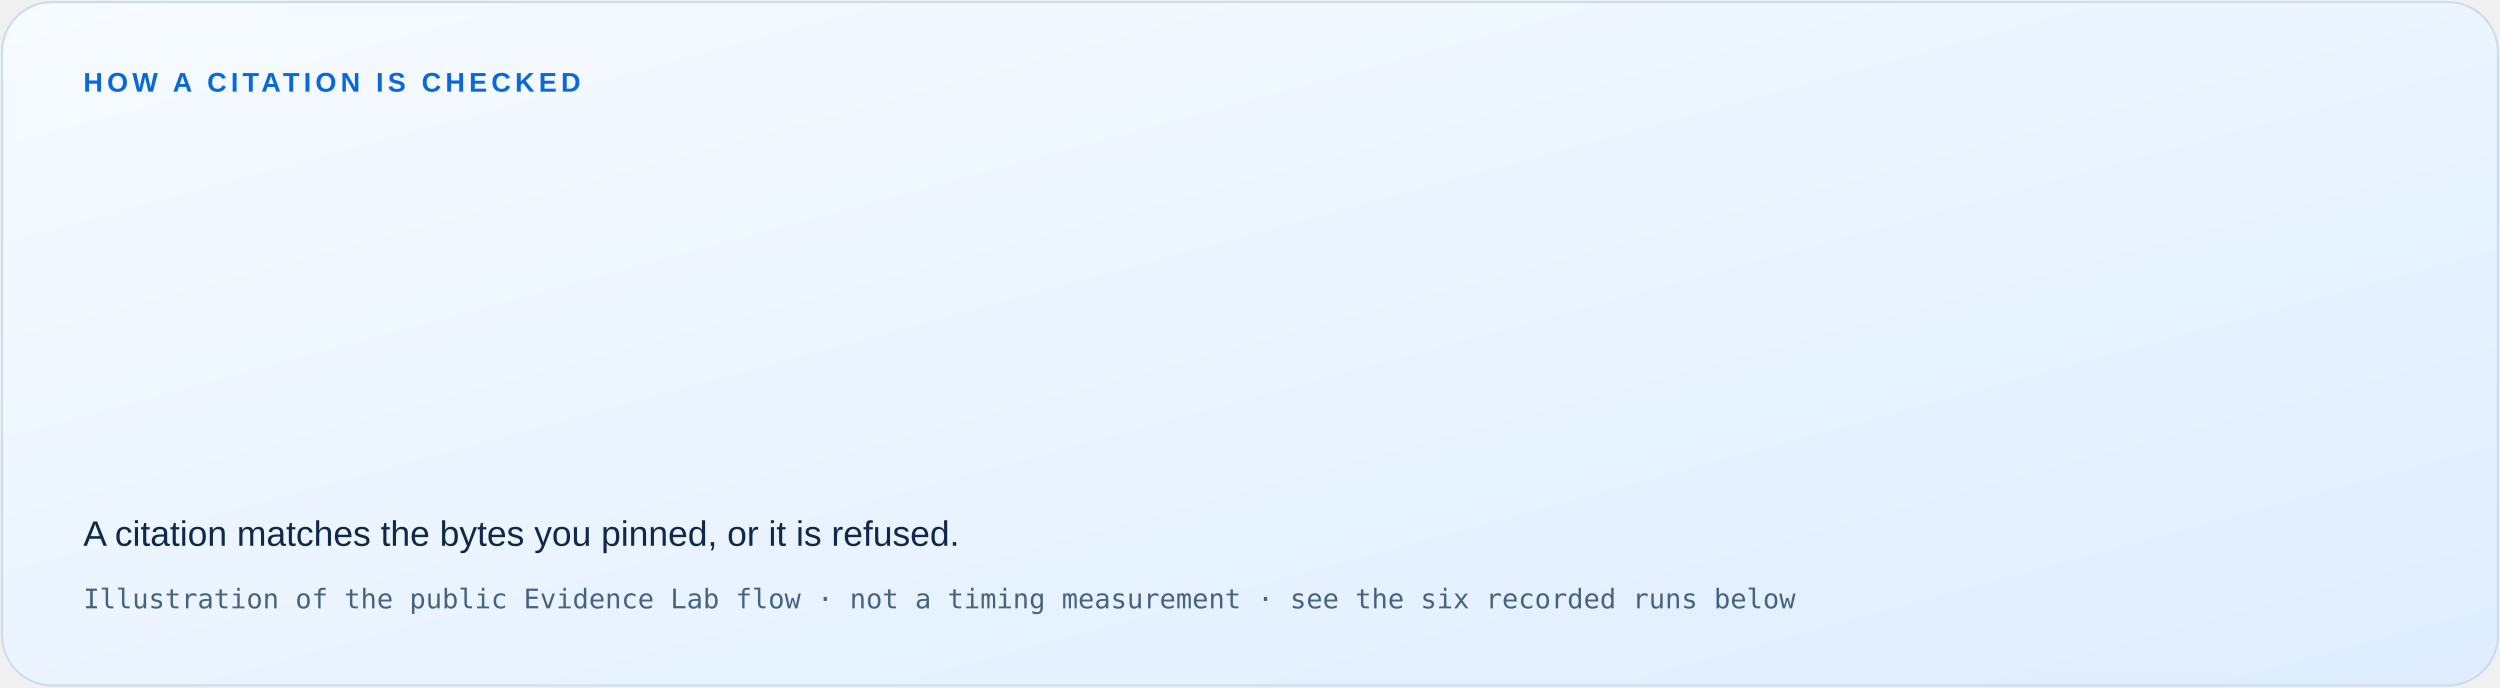
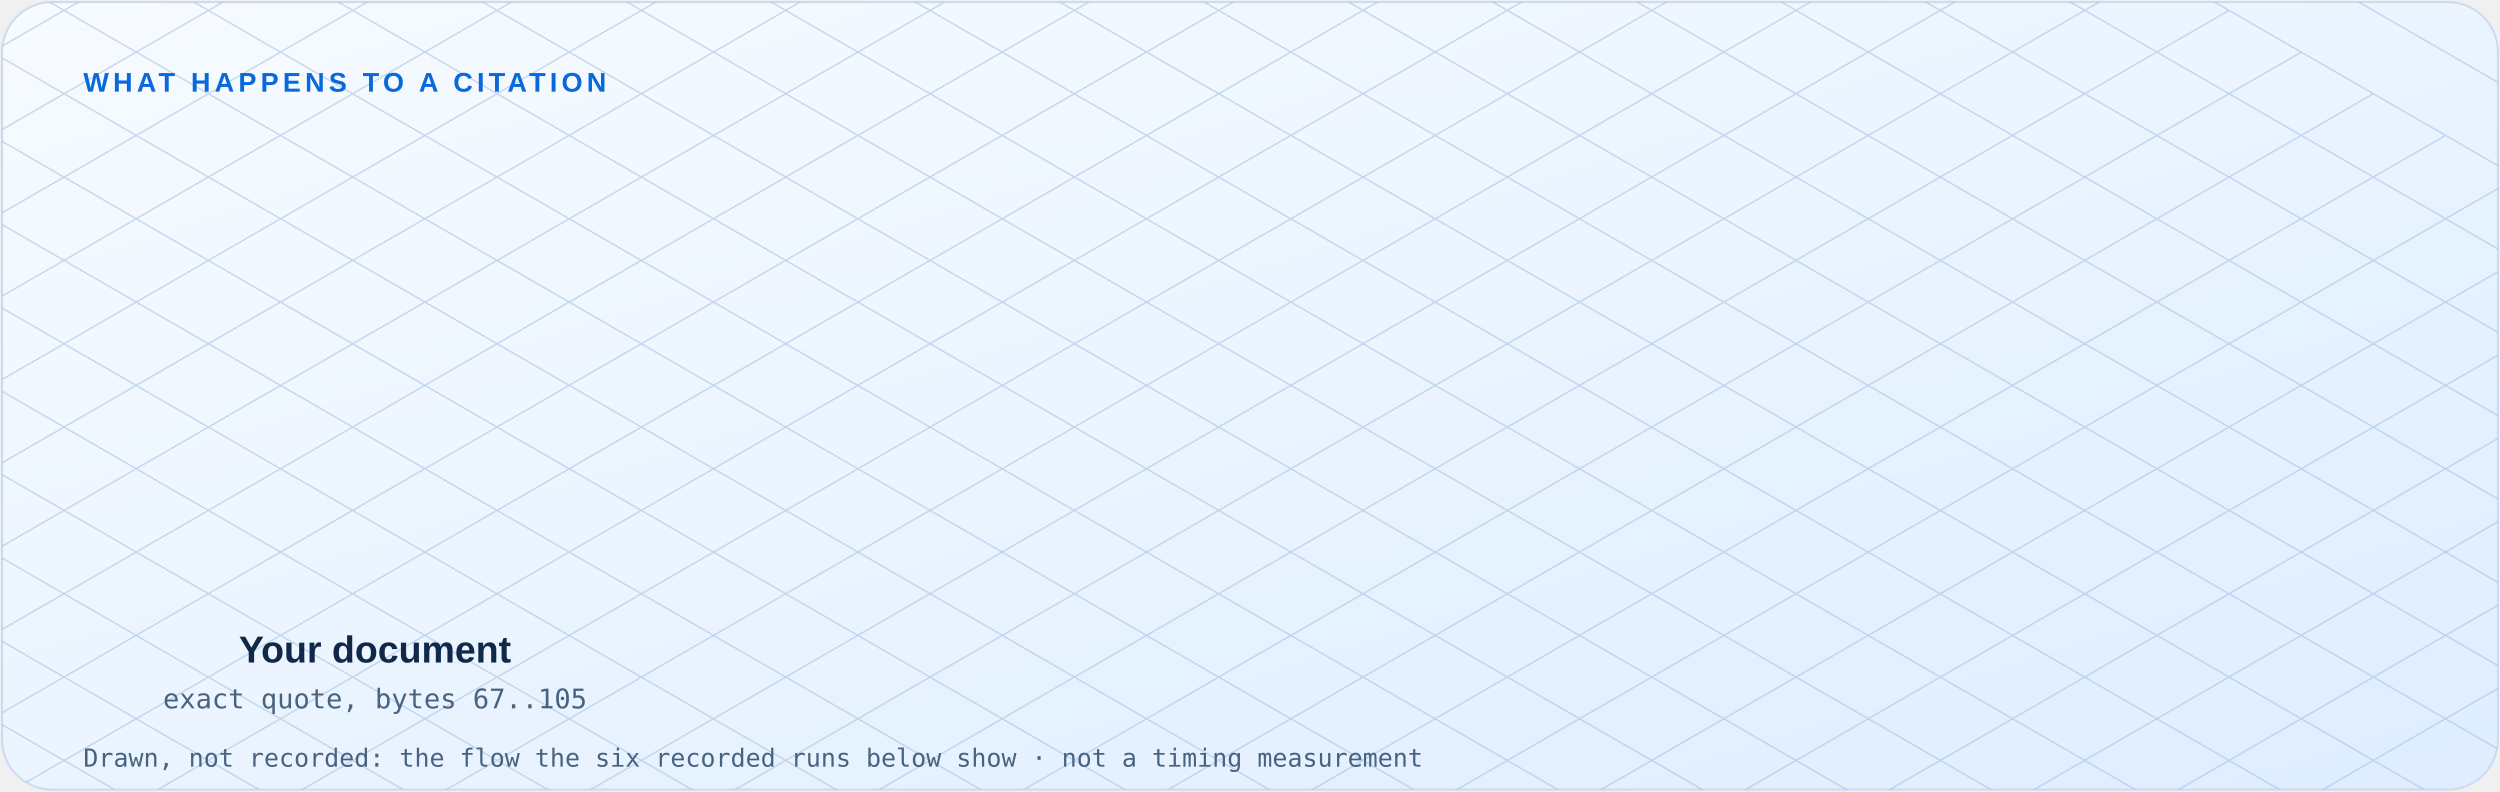
- <svg xmlns="http://www.w3.org/2000/svg" width="1200" height="330" viewBox="0 0 1200 330" role="img" aria-labelledby="t d">
+ <svg xmlns="http://www.w3.org/2000/svg" width="1200" height="380" viewBox="0 0 1200 380" role="img" aria-labelledby="t d">
  <style>
text{font-family:Arial,Helvetica,sans-serif;fill:#102949}
- .mono{font-family:ui-monospace,Consolas,"DejaVu Sans Mono",monospace;font-size:13px;fill:#486380}
- .title{font-size:18px;font-weight:700}
- .box{fill:#ffffff;stroke:#cbdcf0;stroke-width:2}
- .ico{fill:none;stroke:#102949;stroke-width:3;stroke-linejoin:round;stroke-linecap:round}
- .acc{fill:#0969da}
- .wire{fill:none;stroke:#0969da;stroke-width:4;stroke-linecap:round;stroke-dasharray:130;stroke-dashoffset:130}
- .n1,.n2,.n3,.n4,.n5,.ok,.bad{opacity:0}
- .n1{animation:n1 12s infinite}.n2{animation:n2 12s infinite}.n3{animation:n3 12s infinite}.n4{animation:n4 12s infinite}.n5{animation:n5 12s infinite}
- .w1{animation:w1 12s infinite}.w2{animation:w2 12s infinite}.w3{animation:w3 12s infinite}.w4{animation:w4 12s infinite}
- .ok{animation:ok 12s infinite}.bad{animation:bad 12s infinite}
- @keyframes n1{0%{opacity:0;transform:translateY(10px)}6%,94%{opacity:1;transform:none}100%{opacity:0}}
- @keyframes n2{0%,14%{opacity:0;transform:translateY(10px)}20%,94%{opacity:1;transform:none}100%{opacity:0}}
- @keyframes n3{0%,28%{opacity:0;transform:translateY(10px)}34%,94%{opacity:1;transform:none}100%{opacity:0}}
- @keyframes n4{0%,42%{opacity:0;transform:translateY(10px)}48%,94%{opacity:1;transform:none}100%{opacity:0}}
- @keyframes n5{0%,56%{opacity:0;transform:translateY(10px)}62%,94%{opacity:1;transform:none}100%{opacity:0}}
- @keyframes w1{0%,8%{stroke-dashoffset:130}16%,94%{stroke-dashoffset:0}100%{stroke-dashoffset:130}}
- @keyframes w2{0%,22%{stroke-dashoffset:130}30%,94%{stroke-dashoffset:0}100%{stroke-dashoffset:130}}
- @keyframes w3{0%,36%{stroke-dashoffset:130}44%,94%{stroke-dashoffset:0}100%{stroke-dashoffset:130}}
- @keyframes w4{0%,50%{stroke-dashoffset:130}58%,94%{stroke-dashoffset:0}100%{stroke-dashoffset:130}}
- @keyframes ok{0%,63%{opacity:0;transform:scale(.8)}67%,94%{opacity:1;transform:none}100%{opacity:0}}
- @keyframes bad{0%,72%{opacity:0}75%{opacity:1;transform:translateX(0)}76.5%{transform:translateX(-5px)}78%{transform:translateX(5px)}79.5%{transform:translateX(-3px)}81%,94%{opacity:1;transform:none}100%{opacity:0}}
- .n1,.n2,.n3,.n4,.n5,.ok,.bad{transform-box:fill-box;transform-origin:center}
- @media (prefers-reduced-motion:reduce){*{animation:none!important}.n1,.n2,.n3,.n4,.n5,.ok,.bad{opacity:1}.wire{stroke-dashoffset:0}}
+ .mono{font-family:ui-monospace,Consolas,"DejaVu Sans Mono",monospace;fill:#486380}
+ .kick{font-size:13px;font-weight:700;letter-spacing:2px;fill:#0969da}
+ .sheet,.snap,.ok,.bad,.b1,.b2,.b3{opacity:0;transform-box:fill-box;transform-origin:center}
+ .s0{animation:s0 12s infinite}.s1{animation:s1 12s infinite}.s2{animation:s2 12s infinite}
+ .b1{animation:b1 12s infinite}.snap{animation:snap 12s infinite}.b2{animation:b2 12s infinite}.b3{animation:b3 12s infinite}
+ .ok{animation:ok 12s infinite}.bad{animation:bad 12s infinite}.hot{animation:hot 1s infinite alternate}
+ .beam{animation-name:b1,flow;animation-duration:12s,1s;animation-iteration-count:infinite;animation-timing-function:ease,linear}
+ .b2.beam{animation-name:b2,flow}.b3.beam{animation-name:b3,flow}
+ @keyframes s0{0%{opacity:0;transform:translateY(-40px)}6%,94%{opacity:1;transform:none}100%{opacity:0}}
+ @keyframes s1{0%,4%{opacity:0;transform:translateY(-40px)}10%,94%{opacity:1;transform:none}100%{opacity:0}}
+ @keyframes s2{0%,8%{opacity:0;transform:translateY(-40px)}14%,94%{opacity:1;transform:none}100%{opacity:0}}
+ @keyframes b1{0%,16%{opacity:0}22%,94%{opacity:1}100%{opacity:0}}
+ @keyframes snap{0%,22%{opacity:0;transform:scale(.6)}30%,94%{opacity:1;transform:none}100%{opacity:0}}
+ @keyframes b2{0%,34%{opacity:0}40%,94%{opacity:1}100%{opacity:0}}
+ @keyframes b3{0%,50%{opacity:0}56%,94%{opacity:1}100%{opacity:0}}
+ @keyframes ok{0%,42%{opacity:0;transform:translateY(-30px)}50%,94%{opacity:1;transform:none}100%{opacity:0}}
+ @keyframes bad{0%,56%{opacity:0;transform:translateY(-30px)}62%{opacity:1;transform:none}64%{transform:translateX(-6px)}66%{transform:translateX(6px)}68%{transform:translateX(-4px)}70%,94%{opacity:1;transform:none}100%{opacity:0}}
+ @keyframes hot{from{opacity:1}to{opacity:.35}}
+ @keyframes flow{to{stroke-dashoffset:-36}}
+ @media (prefers-reduced-motion:reduce){*{animation:none!important}.sheet,.snap,.ok,.bad,.b1,.b2,.b3{opacity:1}}
</style>
  <defs>
    <linearGradient id="bg" x2="1" y2="1">
      <stop stop-color="#f7fbff" />
      <stop offset="1" stop-color="#deedff" />
    </linearGradient>
+     <clipPath id="card">
+       <rect x="1" y="1" width="1198" height="378" rx="24" />
+     </clipPath>
  </defs>
-   <rect x="1" y="1" width="1198" height="328" rx="24" fill="url(#bg)" stroke="#cbdcf0" />
-   <text x="40" y="44" font-size="13" font-weight="700" letter-spacing="2" style="fill:#0969da">HOW A CITATION IS CHECKED</text>
-   <path class="wire w1" d="M215 150H285" />
-   <path class="wire w2" d="M455 150H525" />
-   <path class="wire w3" d="M695 150H765" />
-   <path class="wire w4" d="M935 150H995" />
-   <g class="n1">
-     <rect class="box" x="40" y="80" width="175" height="140" rx="16" />
-     <path class="ico" d="M104 96h34l14 14v44h-48z M138 96v14h14 M114 124h26 M114 134h26 M114 144h18" />
-     <text class="title" x="127" y="186" text-anchor="middle">Your document</text>
-     <text class="mono" x="127" y="207" text-anchor="middle">UTF-8, stays local</text>
-   </g>
-   <g class="n2">
-     <rect class="box" x="285" y="80" width="170" height="140" rx="16" />
-     <path class="ico" d="M346 96h34l14 14v44h-48z M380 96v14h14" />
-     <rect class="acc" x="352" y="124" width="36" height="10" rx="3" />
-     <path class="ico" d="M356 142h26" />
-     <text class="title" x="370" y="186" text-anchor="middle">Exact quote</text>
-     <text class="mono" x="370" y="207" text-anchor="middle">bytes 67..105</text>
-   </g>
-   <g class="n3">
-     <rect class="box" x="525" y="80" width="170" height="140" rx="16" />
-     <rect class="ico" x="590" y="118" width="40" height="34" rx="6" />
-     <path class="ico" d="M598 118v-8a12 12 0 0 1 24 0v8" />
-     <circle class="acc" cx="610" cy="135" r="5" />
-     <text class="title" x="610" y="186" text-anchor="middle">SHA-256 pin</text>
-     <text class="mono" x="610" y="207" text-anchor="middle">you keep it</text>
-   </g>
-   <g class="n4">
-     <rect class="box" x="765" y="80" width="170" height="140" rx="16" />
-     <path class="ico" d="M870 125a20 20 0 1 1-6-14 M864 100v11h11" />
-     <text class="title" x="850" y="186" text-anchor="middle">New process</text>
-     <text class="mono" x="850" y="207" text-anchor="middle">load with the pin</text>
-   </g>
-   <g class="n5">
-     <rect class="box" x="995" y="80" width="170" height="140" rx="16" />
-     <text class="title" x="1080" y="106" text-anchor="middle">Reopen</text>
-     <g class="ok">
-       <rect x="1015" y="116" width="130" height="32" rx="16" fill="#1a7f37" />
-       <text x="1080" y="137" text-anchor="middle" font-size="14" font-weight="700" style="fill:#ffffff">✓ PASS</text>
-     </g>
-     <g class="bad">
-       <rect x="1015" y="156" width="130" height="32" rx="16" fill="#cf222e" />
-       <text x="1080" y="177" text-anchor="middle" font-size="14" font-weight="700" style="fill:#ffffff">✗ REFUSED</text>
-       <text class="mono" x="1080" y="207" text-anchor="middle" style="font-size:11.5px">copy, 1 changed byte</text>
-     </g>
-   </g>
-   <text x="40" y="262" font-size="17">A citation matches the bytes you pinned, or it is refused.</text>
-   <text class="mono" x="40" y="292">Illustration of the public Evidence Lab flow · not a timing measurement · see the six recorded runs below</text>
+   <rect x="1" y="1" width="1198" height="378" rx="24" fill="url(#bg)" stroke="#cbdcf0" />
+   <g clip-path="url(#card)" opacity=".55">
+     <line x1="169.3" y1="-515.0" x2="-869.9" y2="85.0" stroke="#9fbce0" stroke-width=".7" />
+     <line x1="688.9" y1="-495.0" x2="1814.7" y2="155.0" stroke="#9fbce0" stroke-width=".7" />
+     <line x1="203.9" y1="-495.0" x2="-835.3" y2="105.0" stroke="#9fbce0" stroke-width=".7" />
+     <line x1="654.2" y1="-475.0" x2="1780.0" y2="175.0" stroke="#9fbce0" stroke-width=".7" />
+     <line x1="238.6" y1="-475.0" x2="-800.6" y2="125.0" stroke="#9fbce0" stroke-width=".7" />
+     <line x1="619.6" y1="-455.0" x2="1745.4" y2="195.0" stroke="#9fbce0" stroke-width=".7" />
+     <line x1="273.2" y1="-455.0" x2="-766.0" y2="145.0" stroke="#9fbce0" stroke-width=".7" />
+     <line x1="585.0" y1="-435.0" x2="1710.8" y2="215.0" stroke="#9fbce0" stroke-width=".7" />
+     <line x1="307.8" y1="-435.0" x2="-731.4" y2="165.0" stroke="#9fbce0" stroke-width=".7" />
+     <line x1="550.3" y1="-415.0" x2="1676.1" y2="235.0" stroke="#9fbce0" stroke-width=".7" />
+     <line x1="342.5" y1="-415.0" x2="-696.7" y2="185.0" stroke="#9fbce0" stroke-width=".7" />
+     <line x1="515.7" y1="-395.0" x2="1641.5" y2="255.0" stroke="#9fbce0" stroke-width=".7" />
+     <line x1="377.1" y1="-395.0" x2="-662.1" y2="205.0" stroke="#9fbce0" stroke-width=".7" />
+     <line x1="481.0" y1="-375.0" x2="1606.8" y2="275.0" stroke="#9fbce0" stroke-width=".7" />
+     <line x1="411.8" y1="-375.0" x2="-627.4" y2="225.0" stroke="#9fbce0" stroke-width=".7" />
+     <line x1="446.4" y1="-355.0" x2="1572.2" y2="295.0" stroke="#9fbce0" stroke-width=".7" />
+     <line x1="446.4" y1="-355.0" x2="-592.8" y2="245.0" stroke="#9fbce0" stroke-width=".7" />
+     <line x1="411.8" y1="-335.0" x2="1537.6" y2="315.0" stroke="#9fbce0" stroke-width=".7" />
+     <line x1="481.0" y1="-335.0" x2="-558.2" y2="265.0" stroke="#9fbce0" stroke-width=".7" />
+     <line x1="377.1" y1="-315.0" x2="1502.9" y2="335.0" stroke="#9fbce0" stroke-width=".7" />
+     <line x1="515.7" y1="-315.0" x2="-523.5" y2="285.0" stroke="#9fbce0" stroke-width=".7" />
+     <line x1="342.5" y1="-295.0" x2="1468.3" y2="355.0" stroke="#9fbce0" stroke-width=".7" />
+     <line x1="550.3" y1="-295.0" x2="-488.9" y2="305.0" stroke="#9fbce0" stroke-width=".7" />
+     <line x1="307.8" y1="-275.0" x2="1433.6" y2="375.0" stroke="#9fbce0" stroke-width=".7" />
+     <line x1="585.0" y1="-275.0" x2="-454.2" y2="325.0" stroke="#9fbce0" stroke-width=".7" />
+     <line x1="273.2" y1="-255.0" x2="1399.0" y2="395.0" stroke="#9fbce0" stroke-width=".7" />
+     <line x1="619.6" y1="-255.0" x2="-419.6" y2="345.0" stroke="#9fbce0" stroke-width=".7" />
+     <line x1="238.6" y1="-235.0" x2="1364.4" y2="415.0" stroke="#9fbce0" stroke-width=".7" />
+     <line x1="654.2" y1="-235.0" x2="-385.0" y2="365.0" stroke="#9fbce0" stroke-width=".7" />
+     <line x1="203.9" y1="-215.0" x2="1329.7" y2="435.0" stroke="#9fbce0" stroke-width=".7" />
+     <line x1="688.9" y1="-215.0" x2="-350.3" y2="385.0" stroke="#9fbce0" stroke-width=".7" />
+     <line x1="169.3" y1="-195.0" x2="1295.1" y2="455.0" stroke="#9fbce0" stroke-width=".7" />
+     <line x1="723.5" y1="-195.0" x2="-315.7" y2="405.0" stroke="#9fbce0" stroke-width=".7" />
+     <line x1="134.6" y1="-175.0" x2="1260.4" y2="475.0" stroke="#9fbce0" stroke-width=".7" />
+     <line x1="758.2" y1="-175.0" x2="-281.0" y2="425.0" stroke="#9fbce0" stroke-width=".7" />
+     <line x1="100.0" y1="-155.0" x2="1225.8" y2="495.0" stroke="#9fbce0" stroke-width=".7" />
+     <line x1="792.8" y1="-155.0" x2="-246.4" y2="445.0" stroke="#9fbce0" stroke-width=".7" />
+     <line x1="65.4" y1="-135.0" x2="1191.2" y2="515.0" stroke="#9fbce0" stroke-width=".7" />
+     <line x1="827.4" y1="-135.0" x2="-211.8" y2="465.0" stroke="#9fbce0" stroke-width=".7" />
+     <line x1="30.7" y1="-115.0" x2="1156.5" y2="535.0" stroke="#9fbce0" stroke-width=".7" />
+     <line x1="862.1" y1="-115.0" x2="-177.1" y2="485.0" stroke="#9fbce0" stroke-width=".7" />
+     <line x1="-3.9" y1="-95.0" x2="1121.9" y2="555.0" stroke="#9fbce0" stroke-width=".7" />
+     <line x1="896.7" y1="-95.0" x2="-142.5" y2="505.0" stroke="#9fbce0" stroke-width=".7" />
+     <line x1="-38.6" y1="-75.0" x2="1087.2" y2="575.0" stroke="#9fbce0" stroke-width=".7" />
+     <line x1="931.4" y1="-75.0" x2="-107.8" y2="525.0" stroke="#9fbce0" stroke-width=".7" />
+     <line x1="-73.2" y1="-55.0" x2="1052.6" y2="595.0" stroke="#9fbce0" stroke-width=".7" />
+     <line x1="966.0" y1="-55.0" x2="-73.2" y2="545.0" stroke="#9fbce0" stroke-width=".7" />
+     <line x1="-107.8" y1="-35.0" x2="1018.0" y2="615.0" stroke="#9fbce0" stroke-width=".7" />
+     <line x1="1000.6" y1="-35.0" x2="-38.6" y2="565.0" stroke="#9fbce0" stroke-width=".7" />
+     <line x1="-142.5" y1="-15.0" x2="983.3" y2="635.0" stroke="#9fbce0" stroke-width=".7" />
+     <line x1="1035.3" y1="-15.0" x2="-3.9" y2="585.0" stroke="#9fbce0" stroke-width=".7" />
+     <line x1="-177.1" y1="5.0" x2="948.7" y2="655.0" stroke="#9fbce0" stroke-width=".7" />
+     <line x1="1069.9" y1="5.0" x2="30.7" y2="605.0" stroke="#9fbce0" stroke-width=".7" />
+     <line x1="-211.8" y1="25.0" x2="914.0" y2="675.0" stroke="#9fbce0" stroke-width=".7" />
+     <line x1="1104.6" y1="25.0" x2="65.4" y2="625.0" stroke="#9fbce0" stroke-width=".7" />
+     <line x1="-246.4" y1="45.0" x2="879.4" y2="695.0" stroke="#9fbce0" stroke-width=".7" />
+     <line x1="1139.2" y1="45.0" x2="100.0" y2="645.0" stroke="#9fbce0" stroke-width=".7" />
+     <line x1="-281.0" y1="65.0" x2="844.8" y2="715.0" stroke="#9fbce0" stroke-width=".7" />
+     <line x1="1173.8" y1="65.0" x2="134.6" y2="665.0" stroke="#9fbce0" stroke-width=".7" />
+     <line x1="-315.7" y1="85.0" x2="810.1" y2="735.0" stroke="#9fbce0" stroke-width=".7" />
+     <line x1="1208.5" y1="85.0" x2="169.3" y2="685.0" stroke="#9fbce0" stroke-width=".7" />
+     <line x1="-350.3" y1="105.0" x2="775.5" y2="755.0" stroke="#9fbce0" stroke-width=".7" />
+     <line x1="1243.1" y1="105.0" x2="203.9" y2="705.0" stroke="#9fbce0" stroke-width=".7" />
+     <line x1="-385.0" y1="125.0" x2="740.8" y2="775.0" stroke="#9fbce0" stroke-width=".7" />
+     <line x1="1277.8" y1="125.0" x2="238.6" y2="725.0" stroke="#9fbce0" stroke-width=".7" />
+     <line x1="-419.6" y1="145.0" x2="706.2" y2="795.0" stroke="#9fbce0" stroke-width=".7" />
+     <line x1="1312.4" y1="145.0" x2="273.2" y2="745.0" stroke="#9fbce0" stroke-width=".7" />
+     <line x1="-454.2" y1="165.0" x2="671.6" y2="815.0" stroke="#9fbce0" stroke-width=".7" />
+     <line x1="1347.0" y1="165.0" x2="307.8" y2="765.0" stroke="#9fbce0" stroke-width=".7" />
+     <line x1="-488.9" y1="185.0" x2="636.9" y2="835.0" stroke="#9fbce0" stroke-width=".7" />
+     <line x1="1381.7" y1="185.0" x2="342.5" y2="785.0" stroke="#9fbce0" stroke-width=".7" />
+     <line x1="-523.5" y1="205.0" x2="602.3" y2="855.0" stroke="#9fbce0" stroke-width=".7" />
+     <line x1="1416.3" y1="205.0" x2="377.1" y2="805.0" stroke="#9fbce0" stroke-width=".7" />
+     <line x1="-558.2" y1="225.0" x2="567.6" y2="875.0" stroke="#9fbce0" stroke-width=".7" />
+   </g>
+   <text class="kick" x="40" y="44">WHAT HAPPENS TO A CITATION</text>
+   <path class="beam b1" d="M287.1 215.0H359.8" stroke="#0969da" stroke-width="4" stroke-dasharray="10 8" stroke-linecap="round" fill="none" />
+   <path class="b1" d="M359.8 215.0l-12 -7v14z" fill="#0969da" />
+   <path class="beam b2" d="M588.4 215.0H706.2" stroke="#0969da" stroke-width="4" stroke-dasharray="10 8" stroke-linecap="round" fill="none" />
+   <path class="b2" d="M706.2 215.0l-12 -7v14z" fill="#0969da" />
+   <path class="beam b3" d="M540 96Q760 -6 985 104" stroke="#0969da" stroke-width="4" stroke-dasharray="10 8" stroke-linecap="round" fill="none" />
+   <path class="b3" d="M992 110l-15 -1 8 -12z" fill="#0969da" />
+   <text class="mono b3" x="760" y="84" text-anchor="middle" font-size="13">copy with 1 byte flipped</text>
+   <g class="sheet s0">
+     <polygon points="101.7,245.0 197.0,300.0 197.0,295.0 101.7,240.0" fill="#dde7f3" stroke="#cbdcf0" stroke-linejoin="round" />
+     <polygon points="274.9,255.0 197.0,300.0 197.0,295.0 274.9,250.0" fill="#c3d2e6" stroke="#cbdcf0" stroke-linejoin="round" />
+     <polygon points="179.7,195.0 274.9,250.0 197.0,295.0 101.7,240.0" fill="#ffffff" stroke="#cbdcf0" stroke-linejoin="round" />
+   </g>
+   <g class="sheet s1">
+     <polygon points="101.7,237.0 197.0,292.0 197.0,287.0 101.7,232.0" fill="#dde7f3" stroke="#cbdcf0" stroke-linejoin="round" />
+     <polygon points="274.9,247.0 197.0,292.0 197.0,287.0 274.9,242.0" fill="#c3d2e6" stroke="#cbdcf0" stroke-linejoin="round" />
+     <polygon points="179.7,187.0 274.9,242.0 197.0,287.0 101.7,232.0" fill="#ffffff" stroke="#cbdcf0" stroke-linejoin="round" />
+   </g>
+   <g class="sheet s2">
+     <polygon points="101.7,229.0 197.0,284.0 197.0,279.0 101.7,224.0" fill="#dde7f3" stroke="#cbdcf0" stroke-linejoin="round" />
+     <polygon points="274.9,239.0 197.0,284.0 197.0,279.0 274.9,234.0" fill="#c3d2e6" stroke="#cbdcf0" stroke-linejoin="round" />
+     <polygon points="179.7,179.0 274.9,234.0 197.0,279.0 101.7,224.0" fill="#ffffff" stroke="#cbdcf0" stroke-linejoin="round" />
+   </g>
+   <g class="sheet s2">
+     <g transform="matrix(0.866 0.5 -0.866 0.5 179.7 179.0)">
+       <rect x="14" y="16" width="70" height="4" rx="2" fill="#9fbce0" />
+       <rect x="14" y="30" width="66" height="4" rx="2" fill="#9fbce0" />
+       <rect x="14" y="44" width="84" height="7" rx="2" fill="#0969da" />
+       <rect x="14" y="58" width="58" height="4" rx="2" fill="#9fbce0" />
+       <rect x="14" y="72" width="54" height="4" rx="2" fill="#9fbce0" />
+     </g>
+   </g>
+   <g class="snap">
+     <polygon points="387.5,245.0 470.6,293.0 470.6,197.0 387.5,149.0" fill="#2f7fe0" stroke="#cbdcf0" stroke-linejoin="round" />
+     <polygon points="553.8,245.0 470.6,293.0 470.6,197.0 553.8,149.0" fill="#1f5fb0" stroke="#cbdcf0" stroke-linejoin="round" />
+     <polygon points="470.6,101.0 553.8,149.0 470.6,197.0 387.5,149.0" fill="#7db4ff" stroke="#cbdcf0" stroke-linejoin="round" />
+     <g transform="matrix(0.866 -0.5 0 1 470.6 197.0)">
+       <rect x="30" y="44" width="36" height="30" rx="5" fill="#ffffff" opacity=".92" />
+       <path d="M38 44v-9a10 10 0 0 1 20 0v9" fill="none" stroke="#ffffff" stroke-width="5" opacity=".92" />
+       <circle cx="48" cy="57" r="4.5" fill="#1f5fb0" />
+     </g>
+   </g>
+   <g class="ok">
+     <polygon points="730.4,245.0 799.7,285.0 799.7,205.0 730.4,165.0" fill="#2da44e" stroke="#cbdcf0" stroke-linejoin="round" />
+     <polygon points="869.0,245.0 799.7,285.0 799.7,205.0 869.0,165.0" fill="#1a7f37" stroke="#cbdcf0" stroke-linejoin="round" />
+     <polygon points="799.7,125.0 869.0,165.0 799.7,205.0 730.4,165.0" fill="#6fdc8c" stroke="#cbdcf0" stroke-linejoin="round" />
+     <g transform="matrix(0.866 0.5 -0.866 0.5 799.7 125.0)">
+       <path d="M22 42l14 14 26-30" fill="none" stroke="#ffffff" stroke-width="8" stroke-linecap="round" stroke-linejoin="round" />
+     </g>
+   </g>
+   <g class="bad">
+     <polygon points="971.2,245.0 1040.5,285.0 1040.5,205.0 971.2,165.0" fill="#e5484d" stroke="#cbdcf0" stroke-linejoin="round" />
+     <polygon points="1109.8,245.0 1040.5,285.0 1040.5,205.0 1109.8,165.0" fill="#b3242a" stroke="#cbdcf0" stroke-linejoin="round" />
+     <polygon points="1040.5,125.0 1109.8,165.0 1040.5,205.0 971.2,165.0" fill="#ff9b93" stroke="#cbdcf0" stroke-linejoin="round" />
+     <g transform="matrix(0.866 -0.5 0 1 1040.5 205.0)">
+       <rect x="8" y="8" width="16" height="16" rx="2" fill="#ffffff" opacity=".22" />
+       <rect x="8" y="25" width="16" height="16" rx="2" fill="#ffffff" opacity=".22" />
+       <rect x="8" y="42" width="16" height="16" rx="2" fill="#ffffff" opacity=".22" />
+       <rect x="8" y="59" width="16" height="16" rx="2" fill="#ffffff" opacity=".22" />
+       <rect x="25" y="8" width="16" height="16" rx="2" fill="#ffffff" opacity=".22" />
+       <rect x="25" y="25" width="16" height="16" rx="2" fill="#ffffff" opacity=".22" />
+       <rect x="25" y="42" width="16" height="16" rx="2" fill="#ffffff" opacity=".22" />
+       <rect x="25" y="59" width="16" height="16" rx="2" fill="#ffffff" opacity=".22" />
+       <rect x="42" y="8" width="16" height="16" rx="2" fill="#ffffff" opacity=".22" />
+       <rect class="hot" x="42" y="25" width="16" height="16" rx="2" fill="#ffffff" opacity="1" />
+       <rect x="42" y="42" width="16" height="16" rx="2" fill="#ffffff" opacity=".22" />
+       <rect x="42" y="59" width="16" height="16" rx="2" fill="#ffffff" opacity=".22" />
+       <rect x="59" y="8" width="16" height="16" rx="2" fill="#ffffff" opacity=".22" />
+       <rect x="59" y="25" width="16" height="16" rx="2" fill="#ffffff" opacity=".22" />
+       <rect x="59" y="42" width="16" height="16" rx="2" fill="#ffffff" opacity=".22" />
+       <rect x="59" y="59" width="16" height="16" rx="2" fill="#ffffff" opacity=".22" />
+     </g>
+   </g>
+   <g class="s0">
+     <text x="180" y="318" text-anchor="middle" font-size="18" font-weight="700">Your document</text>
+     <text class="mono" x="180" y="340" text-anchor="middle" font-size="13">exact quote, bytes 67..105</text>
+   </g>
+   <g class="snap">
+     <text x="470" y="318" text-anchor="middle" font-size="18" font-weight="700">Pinned snapshot</text>
+     <text class="mono" x="470" y="340" text-anchor="middle" font-size="13">SHA-256 you keep</text>
+   </g>
+   <g class="ok">
+     <text x="800" y="318" text-anchor="middle" font-size="18" font-weight="700">Reopened · PASS</text>
+     <text class="mono" x="800" y="340" text-anchor="middle" font-size="13">new process, same pin</text>
+   </g>
+   <g class="bad">
+     <text x="1041" y="318" text-anchor="middle" font-size="18" font-weight="700">1 byte changed · REFUSED</text>
+     <text class="mono" x="1041" y="340" text-anchor="middle" font-size="13">copy with the old pin</text>
+   </g>
+   <text class="mono" x="40" y="368" font-size="12">Drawn, not recorded: the flow the six recorded runs below show · not a timing measurement</text>
</svg>
